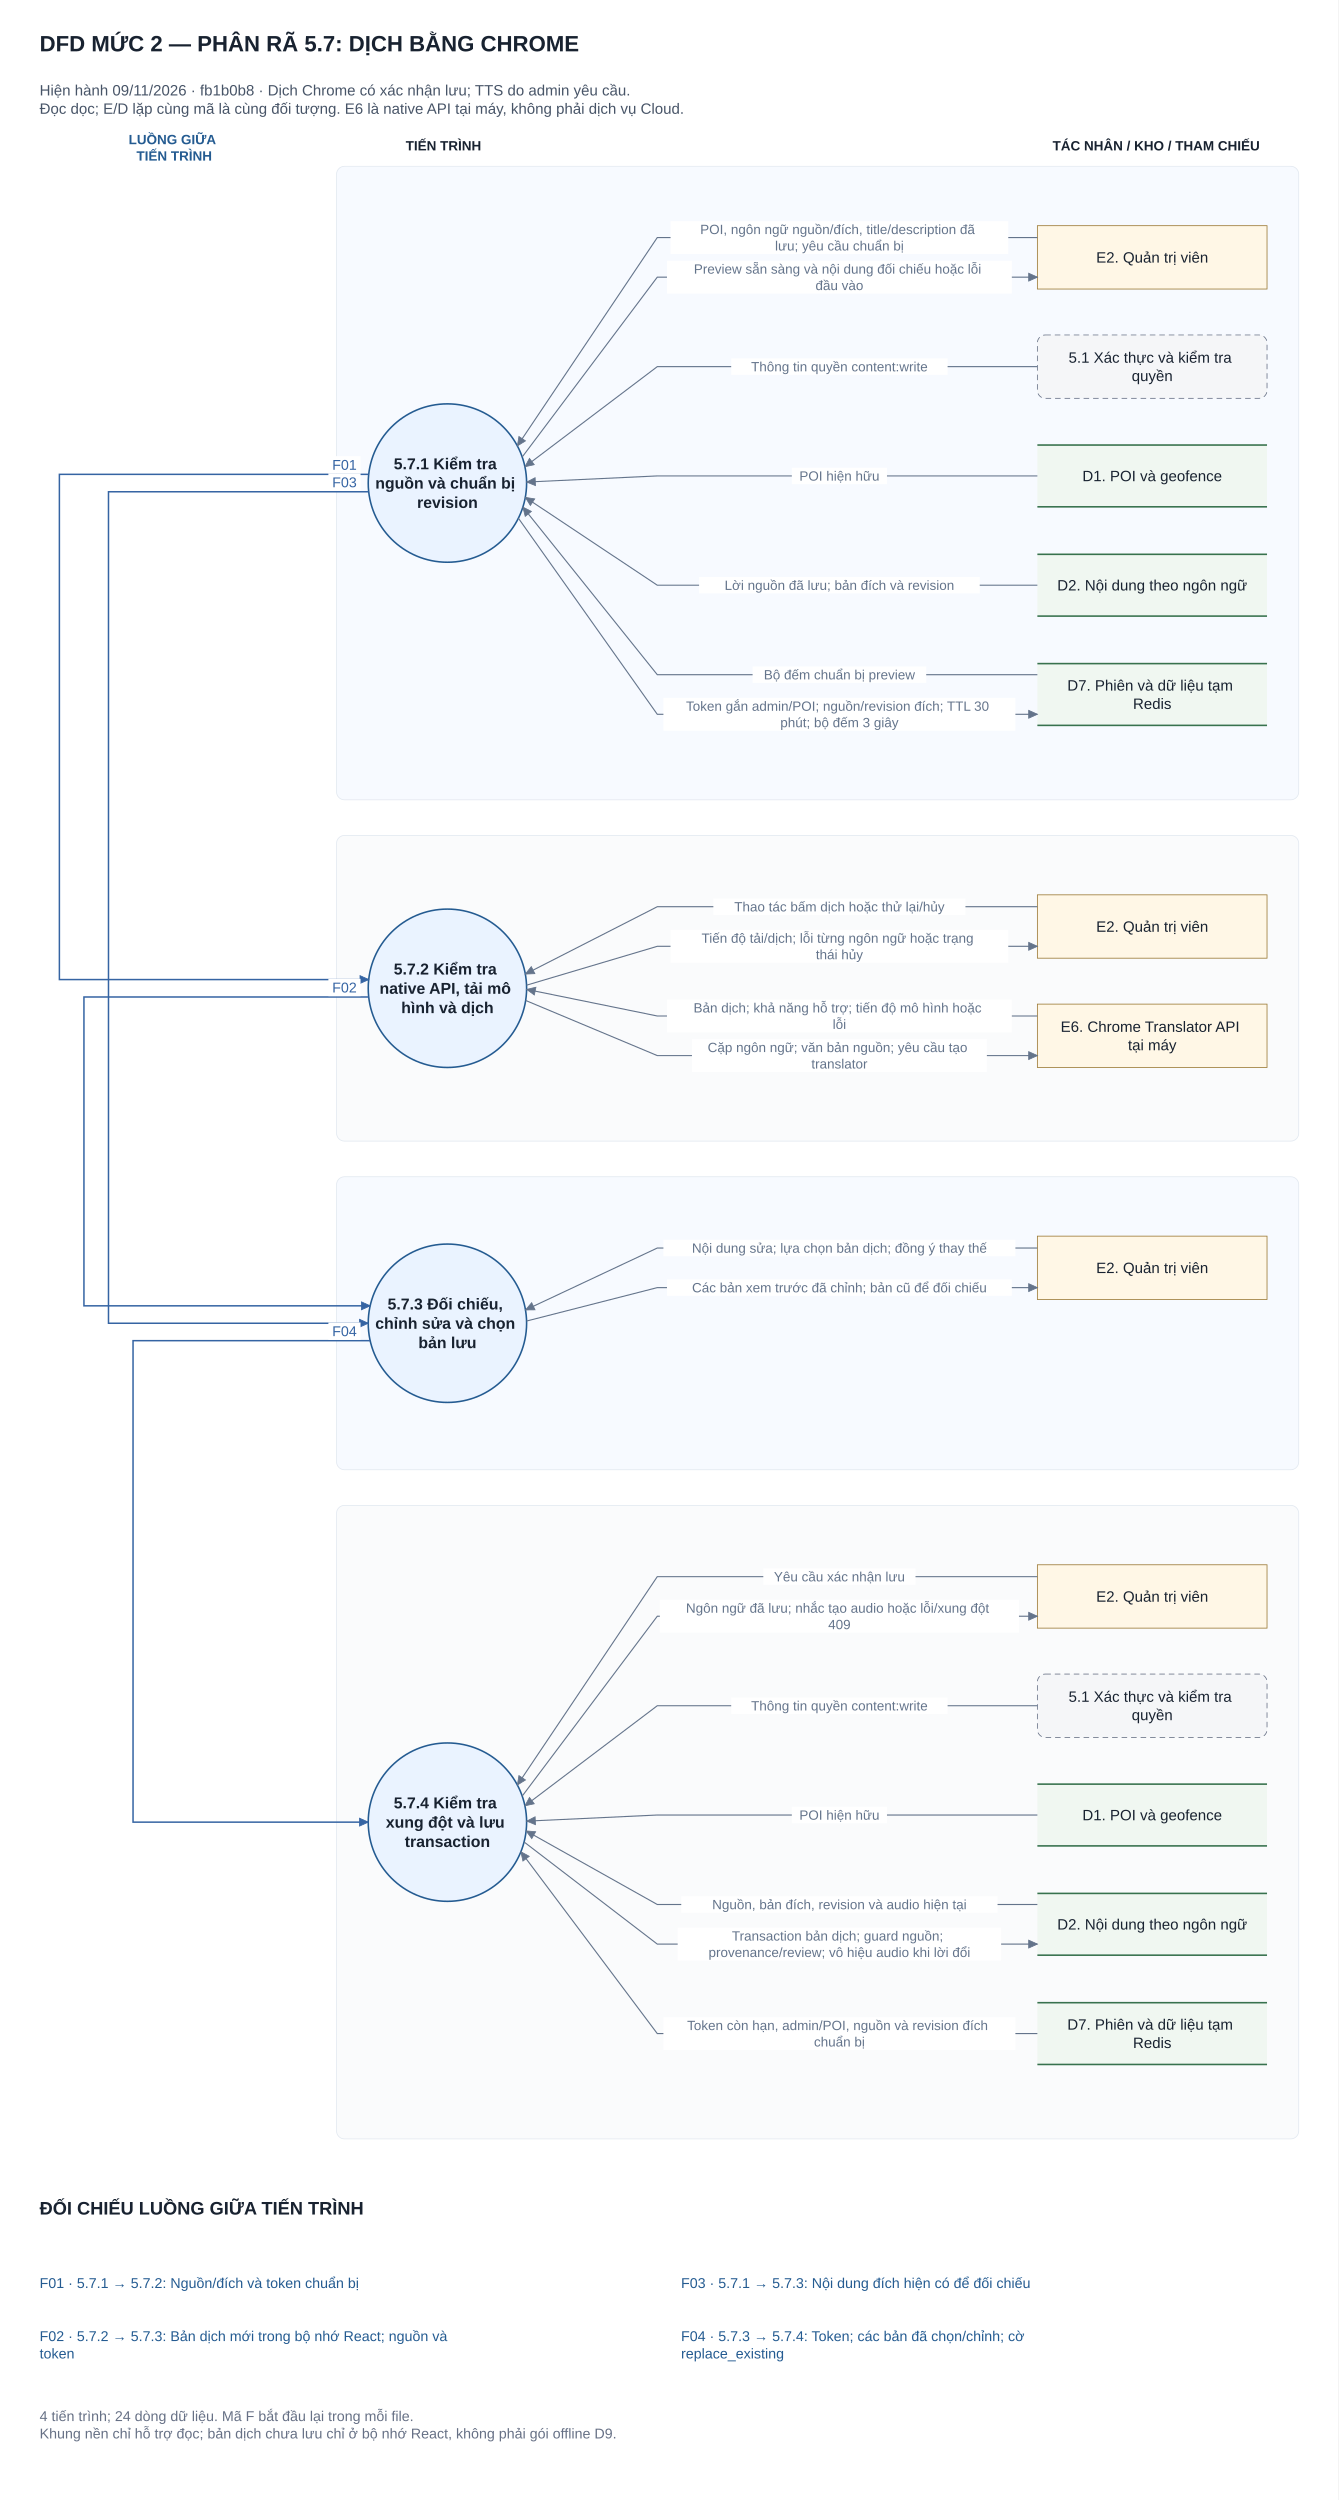
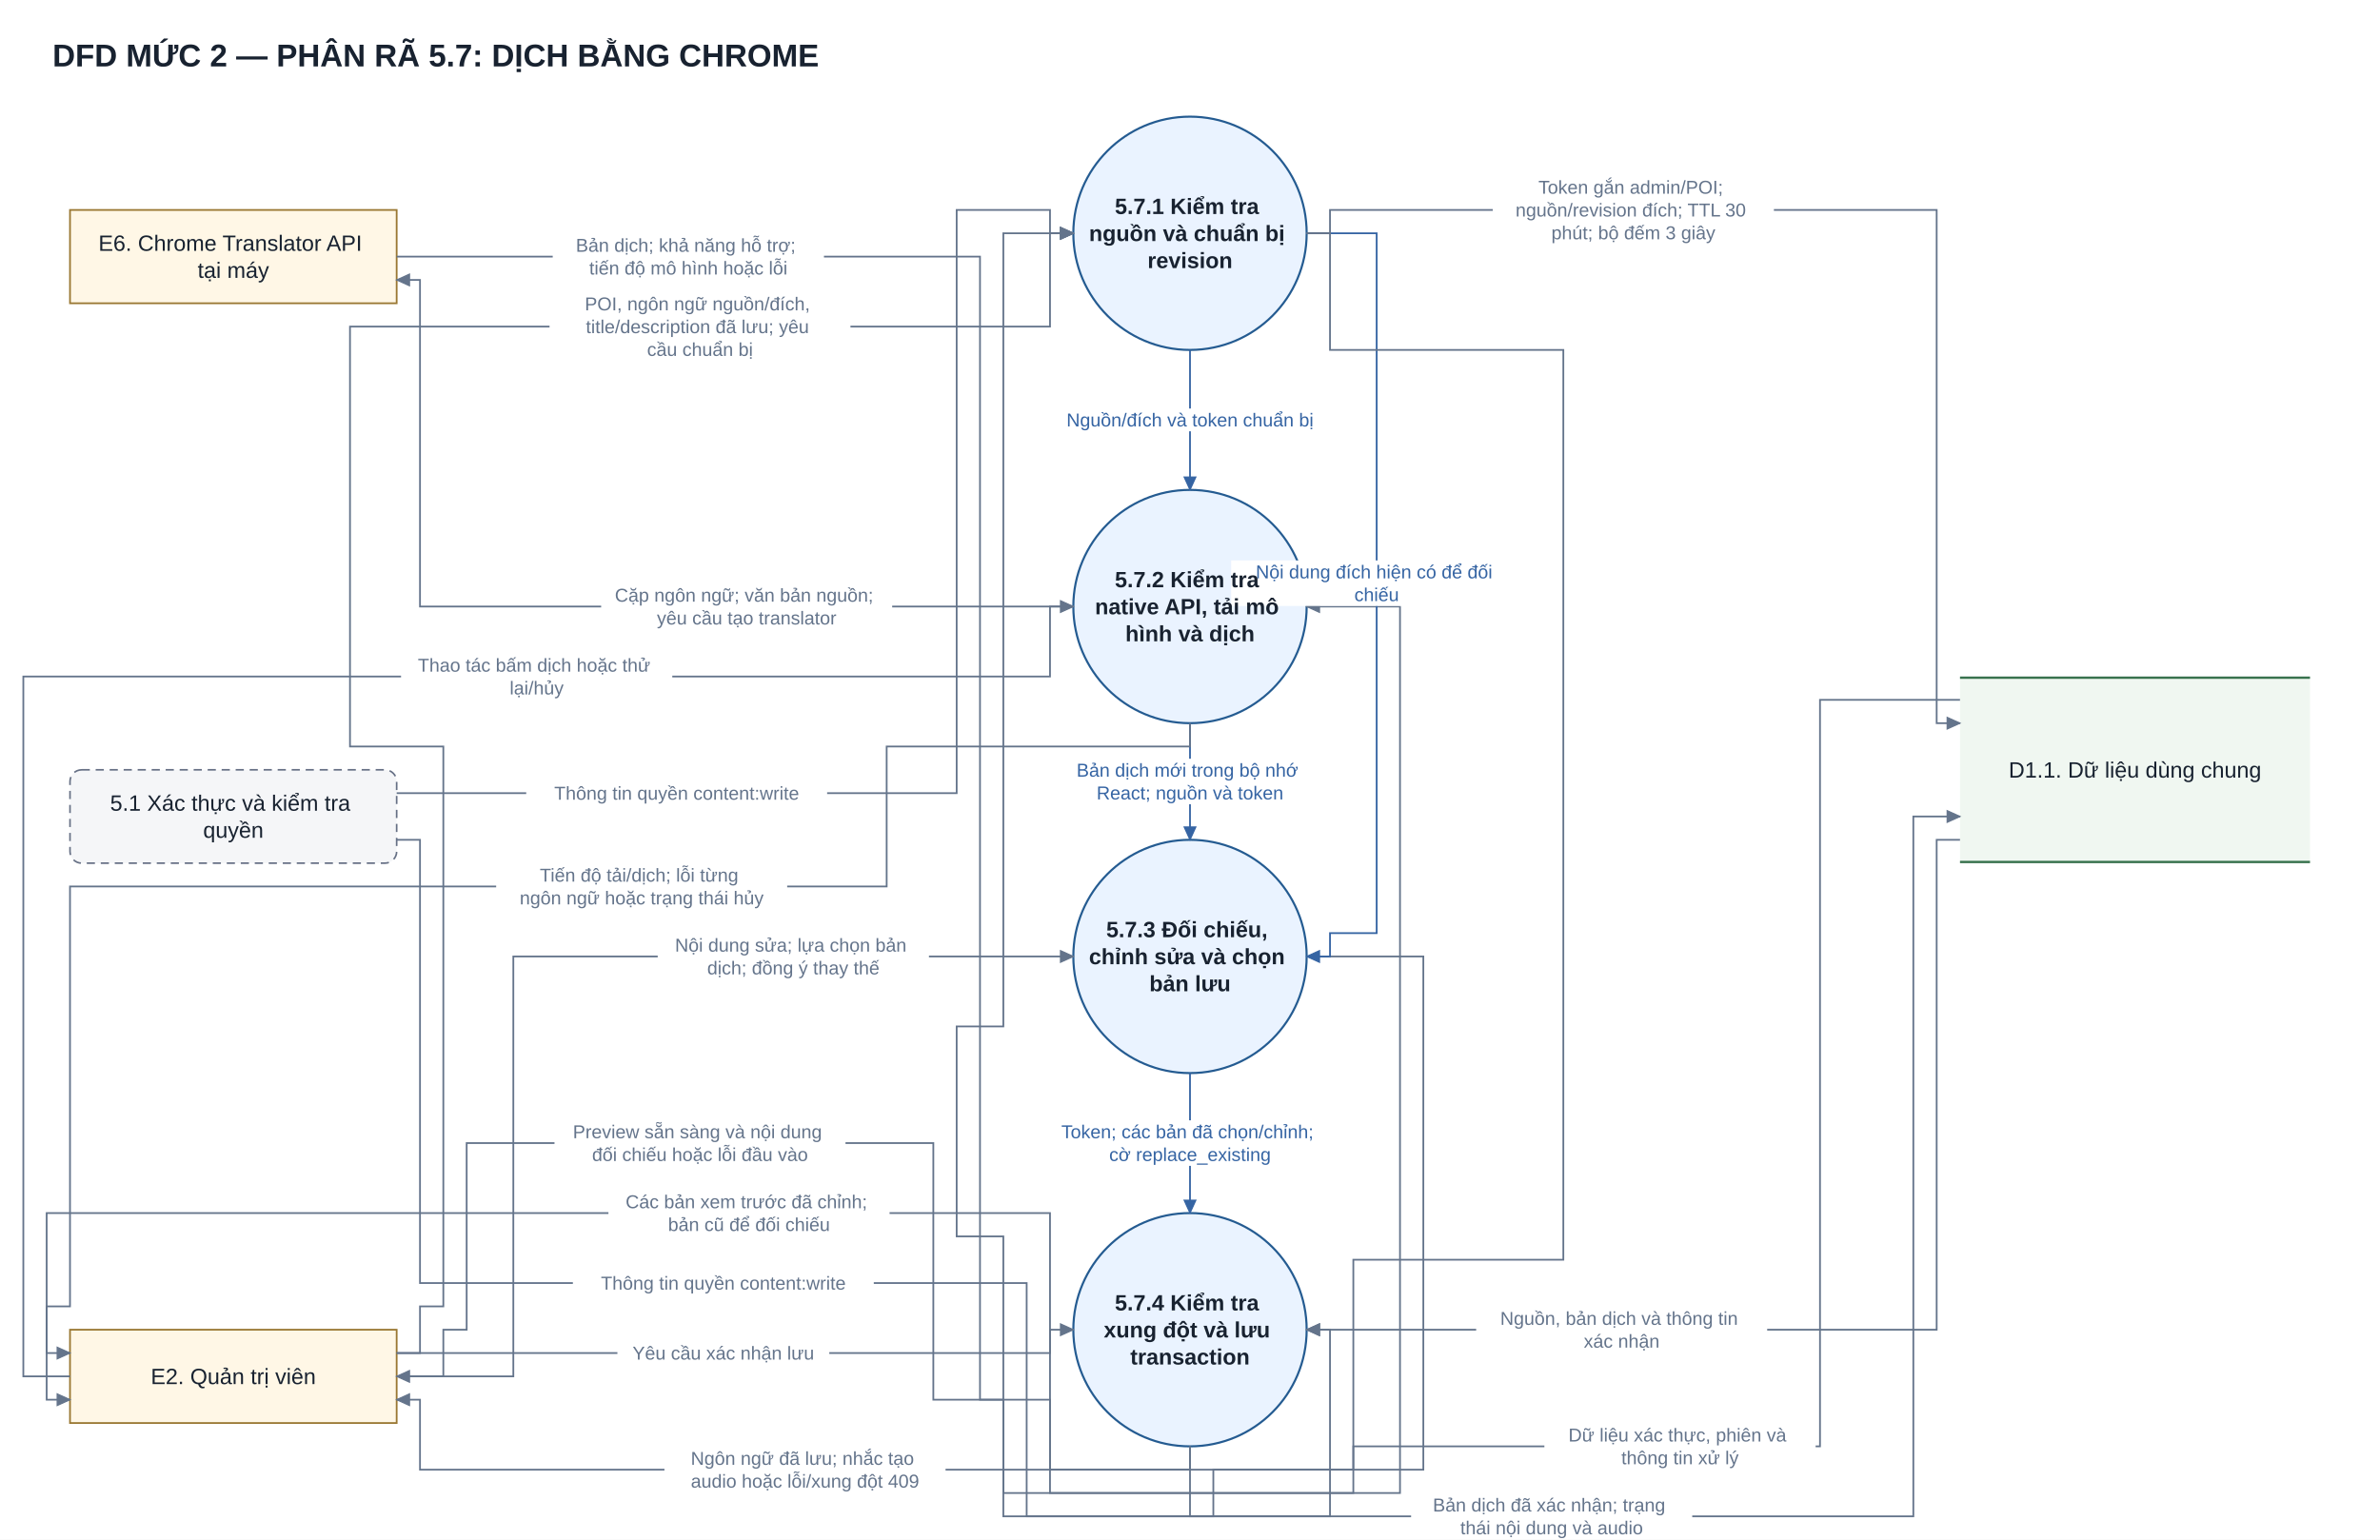
- <svg xmlns="http://www.w3.org/2000/svg" width="1690" height="3157" viewBox="0 0 1690 3157">
-   <rect width="1690" height="3157" fill="white" />
-   <rect x="425.0" y="210.0" width="1215.0" height="800.0" rx="10" fill="#f7faff" stroke="#e2e8f0" stroke-width="1" />
-   <ellipse cx="565.0" cy="610.0" rx="100.0" ry="100.0" fill="#eaf3ff" stroke="#245b91" stroke-width="2" />
-   <rect x="1310.0" y="285.0" width="290.0" height="80.0" rx="0" fill="#fff7e6" stroke="#9a7833" stroke-width="1" />
-   <rect x="1310.0" y="423.0" width="290.0" height="80.0" rx="10" fill="#f5f6f8" stroke="#667085" stroke-width="1" stroke-dasharray="7 5" />
-   <rect x="1310.0" y="561.0" width="290.0" height="80.0" rx="0" fill="#f0f7f1" stroke="none" stroke-width="1" />
-   <rect x="1310.0" y="561.0" width="290.0" height="2.0" rx="0" fill="#38724e" stroke="none" stroke-width="1" />
-   <rect x="1310.0" y="639.0" width="290.0" height="2.0" rx="0" fill="#38724e" stroke="none" stroke-width="1" />
-   <rect x="1310.0" y="699.0" width="290.0" height="80.0" rx="0" fill="#f0f7f1" stroke="none" stroke-width="1" />
-   <rect x="1310.0" y="699.0" width="290.0" height="2.0" rx="0" fill="#38724e" stroke="none" stroke-width="1" />
-   <rect x="1310.0" y="777.0" width="290.0" height="2.0" rx="0" fill="#38724e" stroke="none" stroke-width="1" />
-   <rect x="1310.0" y="837.0" width="290.0" height="80.0" rx="0" fill="#f0f7f1" stroke="none" stroke-width="1" />
-   <rect x="1310.0" y="837.0" width="290.0" height="2.0" rx="0" fill="#38724e" stroke="none" stroke-width="1" />
-   <rect x="1310.0" y="915.0" width="290.0" height="2.0" rx="0" fill="#38724e" stroke="none" stroke-width="1" />
-   <rect x="425.0" y="1055.0" width="1215.0" height="386.0" rx="10" fill="#fafbfc" stroke="#e2e8f0" stroke-width="1" />
-   <ellipse cx="565.0" cy="1248.0" rx="100.0" ry="100.0" fill="#eaf3ff" stroke="#245b91" stroke-width="2" />
-   <rect x="1310.0" y="1130.0" width="290.0" height="80.0" rx="0" fill="#fff7e6" stroke="#9a7833" stroke-width="1" />
-   <rect x="1310.0" y="1268.0" width="290.0" height="80.0" rx="0" fill="#fff7e6" stroke="#9a7833" stroke-width="1" />
-   <rect x="425.0" y="1486.0" width="1215.0" height="370.0" rx="10" fill="#f7faff" stroke="#e2e8f0" stroke-width="1" />
-   <ellipse cx="565.0" cy="1671.0" rx="100.0" ry="100.0" fill="#eaf3ff" stroke="#245b91" stroke-width="2" />
-   <rect x="1310.0" y="1561.0" width="290.0" height="80.0" rx="0" fill="#fff7e6" stroke="#9a7833" stroke-width="1" />
-   <rect x="425.0" y="1901.0" width="1215.0" height="800.0" rx="10" fill="#fafbfc" stroke="#e2e8f0" stroke-width="1" />
-   <ellipse cx="565.0" cy="2301.0" rx="100.0" ry="100.0" fill="#eaf3ff" stroke="#245b91" stroke-width="2" />
-   <rect x="1310.0" y="1976.0" width="290.0" height="80.0" rx="0" fill="#fff7e6" stroke="#9a7833" stroke-width="1" />
-   <rect x="1310.0" y="2114.0" width="290.0" height="80.0" rx="10" fill="#f5f6f8" stroke="#667085" stroke-width="1" stroke-dasharray="7 5" />
-   <rect x="1310.0" y="2252.0" width="290.0" height="80.0" rx="0" fill="#f0f7f1" stroke="none" stroke-width="1" />
-   <rect x="1310.0" y="2252.0" width="290.0" height="2.0" rx="0" fill="#38724e" stroke="none" stroke-width="1" />
-   <rect x="1310.0" y="2330.0" width="290.0" height="2.0" rx="0" fill="#38724e" stroke="none" stroke-width="1" />
-   <rect x="1310.0" y="2390.0" width="290.0" height="80.0" rx="0" fill="#f0f7f1" stroke="none" stroke-width="1" />
-   <rect x="1310.0" y="2390.0" width="290.0" height="2.0" rx="0" fill="#38724e" stroke="none" stroke-width="1" />
-   <rect x="1310.0" y="2468.0" width="290.0" height="2.0" rx="0" fill="#38724e" stroke="none" stroke-width="1" />
-   <rect x="1310.0" y="2528.0" width="290.0" height="80.0" rx="0" fill="#f0f7f1" stroke="none" stroke-width="1" />
-   <rect x="1310.0" y="2528.0" width="290.0" height="2.0" rx="0" fill="#38724e" stroke="none" stroke-width="1" />
-   <rect x="1310.0" y="2606.0" width="290.0" height="2.0" rx="0" fill="#38724e" stroke="none" stroke-width="1" />
-   <polyline points="1310.0,300.0 830.0,300.0 653.32,563.1" fill="none" stroke="#64748b" stroke-width="1.4" />
-   <polygon points="653.32,563.1 655.301,551.181 663.603,556.755" fill="#64748b" stroke="#64748b" />
-   <rect x="846.771" y="279.26" width="426.46" height="41.48" fill="white" />
-   <text font-family="Arial, sans-serif" font-size="17.0" fill="#64748b" text-anchor="middle" font-weight="400">
-     <tspan x="1060.001" y="295.58">POI, ngôn ngữ nguồn/đích, title/description đã</tspan>
-     <tspan x="1060.001" y="316.32">lưu; yêu cầu chuẩn bị</tspan>
+ <svg xmlns="http://www.w3.org/2000/svg" width="2040" height="1320" viewBox="0 0 2040 1320">
+   <rect width="2040" height="1320" fill="white" />
+   <ellipse cx="1020.0" cy="820.0" rx="100.0" ry="100.0" fill="#eaf3ff" stroke="#245b91" stroke-width="1.8" />
+   <ellipse cx="1020.0" cy="200.0" rx="100.0" ry="100.0" fill="#eaf3ff" stroke="#245b91" stroke-width="1.8" />
+   <rect x="60.0" y="1140.0" width="280.0" height="80.0" rx="0" fill="#fff7e6" stroke="#9a7833" stroke-width="1.5" />
+   <ellipse cx="1020.0" cy="1140.0" rx="100.0" ry="100.0" fill="#eaf3ff" stroke="#245b91" stroke-width="1.8" />
+   <ellipse cx="1020.0" cy="520.0" rx="100.0" ry="100.0" fill="#eaf3ff" stroke="#245b91" stroke-width="1.8" />
+   <rect x="60.0" y="180.0" width="280.0" height="80.0" rx="0" fill="#fff7e6" stroke="#9a7833" stroke-width="1.5" />
+   <rect x="60.0" y="660.0" width="280.0" height="80.0" rx="10" fill="#f5f6f8" stroke="#667085" stroke-width="1.4" stroke-dasharray="7 5" />
+   <rect x="1680.0" y="580.0" width="300.0" height="160.0" rx="0" fill="#f0f7f1" stroke="none" stroke-width="1" />
+   <rect x="1680.0" y="580.0" width="300.0" height="2.0" rx="0" fill="#38724e" stroke="none" stroke-width="1" />
+   <rect x="1680.0" y="738.0" width="300.0" height="2.0" rx="0" fill="#38724e" stroke="none" stroke-width="1" />
+   <polyline points="340.0,1160.0 900.0,1160.0 900.0,1140.0 920.0,1140.0" fill="none" stroke="#64748b" stroke-width="1.5" />
+   <polygon points="920.0,1140.0 909.0,1145.0 909.0,1135.0" fill="#64748b" stroke="#64748b" />
+   <rect x="529.2" y="1150.24" width="181.6" height="19.52" fill="white" />
+   <text font-family="Arial, sans-serif" font-size="16.0" fill="#64748b" text-anchor="middle" font-weight="400">
+     <tspan x="620.0" y="1165.6">Yêu cầu xác nhận lưu</tspan>
  </text>
-   <polyline points="1310.0,463.0 830.0,463.0 662.859,589.42" fill="none" stroke="#64748b" stroke-width="1.4" />
-   <polygon points="662.859,589.42 668.616,578.797 674.649,586.772" fill="#64748b" stroke="#64748b" />
-   <rect x="923.352" y="452.63" width="273.29" height="20.74" fill="white" />
-   <text font-family="Arial, sans-serif" font-size="17.0" fill="#64748b" text-anchor="middle" font-weight="400">
-     <tspan x="1059.997" y="468.95">Thông tin quyền content:write</tspan>
+   <polyline points="1020.0,1240.0 1020.0,1260.0 360.0,1260.0 360.0,1200.0 340.0,1200.0" fill="none" stroke="#64748b" stroke-width="1.5" />
+   <polygon points="340.0,1200.0 351.0,1195.0 351.0,1205.0" fill="#64748b" stroke="#64748b" />
+   <rect x="569.52" y="1240.48" width="240.96" height="39.04" fill="white" />
+   <text font-family="Arial, sans-serif" font-size="16.0" fill="#64748b" text-anchor="middle" font-weight="400">
+     <tspan x="690.0" y="1255.84">Ngôn ngữ đã lưu; nhắc tạo</tspan>
+     <tspan x="690.0" y="1275.36">audio hoặc lỗi/xung đột 409</tspan>
  </text>
-   <polyline points="1310.0,601.0 830.0,601.0 664.992,608.74" fill="none" stroke="#64748b" stroke-width="1.4" />
-   <polygon points="664.992,608.74 675.746,603.23 676.214,613.219" fill="#64748b" stroke="#64748b" />
-   <rect x="999.935" y="590.63" width="120.12" height="20.74" fill="white" />
-   <text font-family="Arial, sans-serif" font-size="17.0" fill="#64748b" text-anchor="middle" font-weight="400">
-     <tspan x="1059.995" y="606.95">POI hiện hữu</tspan>
+   <polyline points="1020.0,620.0 1020.0,720.0" fill="none" stroke="#3564a3" stroke-width="1.5" />
+   <polygon points="1020.0,720.0 1015.0,709.0 1025.0,709.0" fill="#3564a3" stroke="#3564a3" />
+   <rect x="908.0" y="650.48" width="224.0" height="39.04" fill="white" />
+   <text font-family="Arial, sans-serif" font-size="16.0" fill="#3564a3" text-anchor="middle" font-weight="400">
+     <tspan x="1020.0" y="665.84">Bản dịch mới trong bộ nhớ</tspan>
+     <tspan x="1020.0" y="685.36">React; nguồn và token</tspan>
  </text>
-   <polyline points="1310.0,739.0 830.0,739.0 663.356,628.06" fill="none" stroke="#64748b" stroke-width="1.4" />
-   <polygon points="663.356,628.06 675.283,629.994 669.741,638.318" fill="#64748b" stroke="#64748b" />
-   <rect x="882.813" y="728.63" width="354.38" height="20.74" fill="white" />
-   <text font-family="Arial, sans-serif" font-size="17.0" fill="#64748b" text-anchor="middle" font-weight="400">
-     <tspan x="1060.003" y="744.95">Lời nguồn đã lưu; bản đích và revision</tspan>
+   <polyline points="1020.0,300.0 1020.0,420.0" fill="none" stroke="#3564a3" stroke-width="1.5" />
+   <polygon points="1020.0,420.0 1015.0,409.0 1025.0,409.0" fill="#3564a3" stroke="#3564a3" />
+   <rect x="895.28" y="350.24" width="249.44" height="19.52" fill="white" />
+   <text font-family="Arial, sans-serif" font-size="16.0" fill="#3564a3" text-anchor="middle" font-weight="400">
+     <tspan x="1020.0" y="365.6">Nguồn/đích và token chuẩn bị</tspan>
  </text>
-   <polyline points="1310.0,852.0 830.0,852.0 660.274,640.38" fill="none" stroke="#64748b" stroke-width="1.4" />
-   <polygon points="660.274,640.38 671.056,645.833 663.255,652.089" fill="#64748b" stroke="#64748b" />
-   <rect x="950.388" y="841.63" width="219.23" height="20.74" fill="white" />
-   <text font-family="Arial, sans-serif" font-size="17.0" fill="#64748b" text-anchor="middle" font-weight="400">
-     <tspan x="1060.003" y="857.95">Bộ đếm chuẩn bị preview</tspan>
+   <polyline points="1020.0,920.0 1020.0,1040.0" fill="none" stroke="#3564a3" stroke-width="1.5" />
+   <polygon points="1020.0,1040.0 1015.0,1029.0 1025.0,1029.0" fill="#3564a3" stroke="#3564a3" />
+   <rect x="891.04" y="960.48" width="257.92" height="39.04" fill="white" />
+   <text font-family="Arial, sans-serif" font-size="16.0" fill="#3564a3" text-anchor="middle" font-weight="400">
+     <tspan x="1020.0" y="975.84">Token; các bản đã chọn/chỉnh;</tspan>
+     <tspan x="1020.0" y="995.36">cờ replace_existing</tspan>
  </text>
-   <polyline points="654.613,654.38 830.0,902.0 1310.0,902.0" fill="none" stroke="#64748b" stroke-width="1.4" />
-   <polygon points="1310.0,902.0 1299.0,907.0 1299.0,897.0" fill="#64748b" stroke="#64748b" />
-   <rect x="837.76" y="881.26" width="444.48" height="41.48" fill="white" />
-   <text font-family="Arial, sans-serif" font-size="17.0" fill="#64748b" text-anchor="middle" font-weight="400">
-     <tspan x="1060" y="897.58">Token gắn admin/POI; nguồn/revision đích; TTL 30</tspan>
-     <tspan x="1060" y="918.32">phút; bộ đếm 3 giây</tspan>
+   <polyline points="920.0,520.0 360.0,520.0 360.0,240.0 340.0,240.0" fill="none" stroke="#64748b" stroke-width="1.5" />
+   <polygon points="340.0,240.0 351.0,235.0 351.0,245.0" fill="#64748b" stroke="#64748b" />
+   <rect x="515.28" y="500.48" width="249.44" height="39.04" fill="white" />
+   <text font-family="Arial, sans-serif" font-size="16.0" fill="#64748b" text-anchor="middle" font-weight="400">
+     <tspan x="640.0" y="515.84">Cặp ngôn ngữ; văn bản nguồn;</tspan>
+     <tspan x="640.0" y="535.36">yêu cầu tạo translator</tspan>
  </text>
-   <polyline points="659.433,577.1 830.0,350.0 1310.0,350.0" fill="none" stroke="#64748b" stroke-width="1.4" />
-   <polygon points="1310.0,350.0 1299.0,355.0 1299.0,345.0" fill="#64748b" stroke="#64748b" />
-   <rect x="842.265" y="329.26" width="435.47" height="41.48" fill="white" />
-   <text font-family="Arial, sans-serif" font-size="17.0" fill="#64748b" text-anchor="middle" font-weight="400">
-     <tspan x="1060" y="345.58">Preview sẵn sàng và nội dung đối chiếu hoặc lỗi</tspan>
-     <tspan x="1060" y="366.32">đầu vào</tspan>
+   <polyline points="340.0,220.0 840.0,220.0 840.0,1200.0 900.0,1200.0 900.0,1280.0 1200.0,1280.0 1200.0,520.0 1120.0,520.0" fill="none" stroke="#64748b" stroke-width="1.5" />
+   <polygon points="1120.0,520.0 1131.0,515.0 1131.0,525.0" fill="#64748b" stroke="#64748b" />
+   <rect x="473.76" y="200.48" width="232.48" height="39.04" fill="white" />
+   <text font-family="Arial, sans-serif" font-size="16.0" fill="#64748b" text-anchor="middle" font-weight="400">
+     <tspan x="590.0" y="215.84">Bản dịch; khả năng hỗ trợ;</tspan>
+     <tspan x="590.0" y="235.36">tiến độ mô hình hoặc lỗi</tspan>
  </text>
-   <polyline points="1310.0,1145.0 830.0,1145.0 663.381,1230.08" fill="none" stroke="#64748b" stroke-width="1.4" />
-   <polygon points="663.381,1230.08 670.904,1220.624 675.452,1229.531" fill="#64748b" stroke="#64748b" />
-   <rect x="900.828" y="1134.63" width="318.34" height="20.74" fill="white" />
-   <text font-family="Arial, sans-serif" font-size="17.0" fill="#64748b" text-anchor="middle" font-weight="400">
-     <tspan x="1059.998" y="1150.95">Thao tác bấm dịch hoặc thử lại/hủy</tspan>
+   <polyline points="340.0,720.0 360.0,720.0 360.0,1100.0 880.0,1100.0 880.0,1300.0 1140.0,1300.0 1140.0,1140.0 1120.0,1140.0" fill="none" stroke="#64748b" stroke-width="1.5" />
+   <polygon points="1120.0,1140.0 1131.0,1135.0 1131.0,1145.0" fill="#64748b" stroke="#64748b" />
+   <rect x="491.04" y="1090.24" width="257.92" height="19.52" fill="white" />
+   <text font-family="Arial, sans-serif" font-size="16.0" fill="#64748b" text-anchor="middle" font-weight="400">
+     <tspan x="620.0" y="1105.6">Thông tin quyền content:write</tspan>
  </text>
-   <polyline points="663.807,1263.4 830.0,1333.0 1310.0,1333.0" fill="none" stroke="#64748b" stroke-width="1.4" />
-   <polygon points="1310.0,1333.0 1299.0,1338.0 1299.0,1328.0" fill="#64748b" stroke="#64748b" />
-   <rect x="873.801" y="1312.26" width="372.4" height="41.48" fill="white" />
-   <text font-family="Arial, sans-serif" font-size="17.0" fill="#64748b" text-anchor="middle" font-weight="400">
-     <tspan x="1060.001" y="1328.58">Cặp ngôn ngữ; văn bản nguồn; yêu cầu tạo</tspan>
-     <tspan x="1060.001" y="1349.32">translator</tspan>
+   <polyline points="340.0,1180.0 440.0,1180.0 440.0,820.0 920.0,820.0" fill="none" stroke="#64748b" stroke-width="1.5" />
+   <polygon points="920.0,820.0 909.0,825.0 909.0,815.0" fill="#64748b" stroke="#64748b" />
+   <rect x="563.76" y="800.48" width="232.48" height="39.04" fill="white" />
+   <text font-family="Arial, sans-serif" font-size="16.0" fill="#64748b" text-anchor="middle" font-weight="400">
+     <tspan x="680.0" y="815.84">Nội dung sửa; lựa chọn bản</tspan>
+     <tspan x="680.0" y="835.36">dịch; đồng ý thay thế</tspan>
  </text>
-   <polyline points="1310.0,1283.0 830.0,1283.0 664.99,1249.4" fill="none" stroke="#64748b" stroke-width="1.4" />
-   <polygon points="664.99,1249.4 676.767,1246.695 674.771,1256.494" fill="#64748b" stroke="#64748b" />
-   <rect x="842.267" y="1262.26" width="435.47" height="41.48" fill="white" />
-   <text font-family="Arial, sans-serif" font-size="17.0" fill="#64748b" text-anchor="middle" font-weight="400">
-     <tspan x="1060.002" y="1278.58">Bản dịch; khả năng hỗ trợ; tiến độ mô hình hoặc</tspan>
-     <tspan x="1060.002" y="1299.32">lỗi</tspan>
+   <polyline points="1120.0,820.0 1220.0,820.0 1220.0,1260.0 900.0,1260.0 900.0,1040.0 40.0,1040.0 40.0,1160.0 60.0,1160.0" fill="none" stroke="#64748b" stroke-width="1.5" />
+   <polygon points="60.0,1160.0 49.0,1165.0 49.0,1155.0" fill="#64748b" stroke="#64748b" />
+   <rect x="521.52" y="1020.48" width="240.96" height="39.04" fill="white" />
+   <text font-family="Arial, sans-serif" font-size="16.0" fill="#64748b" text-anchor="middle" font-weight="400">
+     <tspan x="642.0" y="1035.84">Các bản xem trước đã chỉnh;</tspan>
+     <tspan x="642.0" y="1055.36">bản cũ để đối chiếu</tspan>
  </text>
-   <polyline points="664.923,1244.08 830.0,1195.0 1310.0,1195.0" fill="none" stroke="#64748b" stroke-width="1.4" />
-   <polygon points="1310.0,1195.0 1299.0,1200.0 1299.0,1190.0" fill="#64748b" stroke="#64748b" />
-   <rect x="846.771" y="1174.26" width="426.46" height="41.48" fill="white" />
-   <text font-family="Arial, sans-serif" font-size="17.0" fill="#64748b" text-anchor="middle" font-weight="400">
-     <tspan x="1060.001" y="1190.58">Tiến độ tải/dịch; lỗi từng ngôn ngữ hoặc trạng</tspan>
-     <tspan x="1060.001" y="1211.32">thái hủy</tspan>
+   <polyline points="1120.0,200.0 1180.0,200.0 1180.0,800.0 1140.0,800.0 1140.0,820.0 1120.0,820.0" fill="none" stroke="#3564a3" stroke-width="1.5" />
+   <polygon points="1120.0,820.0 1131.0,815.0 1131.0,825.0" fill="#3564a3" stroke="#3564a3" />
+   <rect x="1055.28" y="480.48" width="249.44" height="39.04" fill="white" />
+   <text font-family="Arial, sans-serif" font-size="16.0" fill="#3564a3" text-anchor="middle" font-weight="400">
+     <tspan x="1180.0" y="495.84">Nội dung đích hiện có để đối</tspan>
+     <tspan x="1180.0" y="515.36">chiếu</tspan>
  </text>
-   <polyline points="1310.0,1576.0 830.0,1576.0 663.579,1654.2" fill="none" stroke="#64748b" stroke-width="1.4" />
-   <polygon points="663.579,1654.2 671.408,1644.997 675.661,1654.047" fill="#64748b" stroke="#64748b" />
-   <rect x="837.761" y="1565.63" width="444.48" height="20.74" fill="white" />
-   <text font-family="Arial, sans-serif" font-size="17.0" fill="#64748b" text-anchor="middle" font-weight="400">
-     <tspan x="1060.001" y="1581.95">Nội dung sửa; lựa chọn bản dịch; đồng ý thay thế</tspan>
+   <polyline points="1680.0,720.0 1660.0,720.0 1660.0,1140.0 1120.0,1140.0" fill="none" stroke="#64748b" stroke-width="1.5" />
+   <polygon points="1120.0,1140.0 1131.0,1135.0 1131.0,1145.0" fill="#64748b" stroke="#64748b" />
+   <rect x="1265.28" y="1120.48" width="249.44" height="39.04" fill="white" />
+   <text font-family="Arial, sans-serif" font-size="16.0" fill="#64748b" text-anchor="middle" font-weight="400">
+     <tspan x="1390.0" y="1135.84">Nguồn, bản dịch và thông tin</tspan>
+     <tspan x="1390.0" y="1155.36">xác nhận</tspan>
  </text>
-   <polyline points="664.961,1668.2 830.0,1626.0 1310.0,1626.0" fill="none" stroke="#64748b" stroke-width="1.4" />
-   <polygon points="1310.0,1626.0 1299.0,1631.0 1299.0,1621.0" fill="#64748b" stroke="#64748b" />
-   <rect x="842.261" y="1615.63" width="435.47" height="20.74" fill="white" />
-   <text font-family="Arial, sans-serif" font-size="17.0" fill="#64748b" text-anchor="middle" font-weight="400">
-     <tspan x="1059.996" y="1631.95">Các bản xem trước đã chỉnh; bản cũ để đối chiếu</tspan>
+   <polyline points="1020.0,1240.0 1020.0,1300.0 1640.0,1300.0 1640.0,700.0 1680.0,700.0" fill="none" stroke="#64748b" stroke-width="1.5" />
+   <polygon points="1680.0,700.0 1669.0,705.0 1669.0,695.0" fill="#64748b" stroke="#64748b" />
+   <rect x="1209.52" y="1280.48" width="240.96" height="39.04" fill="white" />
+   <text font-family="Arial, sans-serif" font-size="16.0" fill="#64748b" text-anchor="middle" font-weight="400">
+     <tspan x="1330.0" y="1295.84">Bản dịch đã xác nhận; trạng</tspan>
+     <tspan x="1330.0" y="1315.36">thái nội dung và audio</tspan>
  </text>
-   <polyline points="1310.0,1991.0 830.0,1991.0 653.32,2254.1" fill="none" stroke="#64748b" stroke-width="1.4" />
-   <polygon points="653.32,2254.1 655.301,2242.181 663.603,2247.755" fill="#64748b" stroke="#64748b" />
-   <rect x="963.901" y="1980.63" width="192.2" height="20.74" fill="white" />
-   <text font-family="Arial, sans-serif" font-size="17.0" fill="#64748b" text-anchor="middle" font-weight="400">
-     <tspan x="1060.001" y="1996.95">Yêu cầu xác nhận lưu</tspan>
+   <polyline points="1680.0,600.0 1560.0,600.0 1560.0,1240.0 1160.0,1240.0 1160.0,1280.0 860.0,1280.0 860.0,1060.0 820.0,1060.0 820.0,880.0 860.0,880.0 860.0,200.0 920.0,200.0" fill="none" stroke="#64748b" stroke-width="1.5" />
+   <polygon points="920.0,200.0 909.0,205.0 909.0,195.0" fill="#64748b" stroke="#64748b" />
+   <rect x="1323.76" y="1220.48" width="232.48" height="39.04" fill="white" />
+   <text font-family="Arial, sans-serif" font-size="16.0" fill="#64748b" text-anchor="middle" font-weight="400">
+     <tspan x="1440.0" y="1235.84">Dữ liệu xác thực, phiên và</tspan>
+     <tspan x="1440.0" y="1255.36">thông tin xử lý</tspan>
  </text>
-   <polyline points="1310.0,2154.0 830.0,2154.0 662.859,2280.42" fill="none" stroke="#64748b" stroke-width="1.4" />
-   <polygon points="662.859,2280.42 668.616,2269.797 674.649,2277.772" fill="#64748b" stroke="#64748b" />
-   <rect x="923.352" y="2143.63" width="273.29" height="20.74" fill="white" />
-   <text font-family="Arial, sans-serif" font-size="17.0" fill="#64748b" text-anchor="middle" font-weight="400">
-     <tspan x="1059.997" y="2159.95">Thông tin quyền content:write</tspan>
+   <polyline points="1120.0,200.0 1140.0,200.0 1140.0,180.0 1660.0,180.0 1660.0,620.0 1680.0,620.0" fill="none" stroke="#64748b" stroke-width="1.5" />
+   <polygon points="1680.0,620.0 1669.0,625.0 1669.0,615.0" fill="#64748b" stroke="#64748b" />
+   <rect x="1279.52" y="150.72" width="240.96" height="58.56" fill="white" />
+   <text font-family="Arial, sans-serif" font-size="16.0" fill="#64748b" text-anchor="middle" font-weight="400">
+     <tspan x="1400.0" y="166.08">Token gắn admin/POI;</tspan>
+     <tspan x="1400.0" y="185.6">nguồn/revision đích; TTL 30</tspan>
+     <tspan x="1400.0" y="205.12">phút; bộ đếm 3 giây</tspan>
  </text>
-   <polyline points="1310.0,2568.0 830.0,2568.0 657.751,2338.38" fill="none" stroke="#64748b" stroke-width="1.4" />
-   <polygon points="657.751,2338.38 668.351,2344.179 660.352,2350.18" fill="#64748b" stroke="#64748b" />
-   <rect x="837.757" y="2547.26" width="444.48" height="41.48" fill="white" />
-   <text font-family="Arial, sans-serif" font-size="17.0" fill="#64748b" text-anchor="middle" font-weight="400">
-     <tspan x="1059.997" y="2563.58">Token còn hạn, admin/POI, nguồn và revision đích</tspan>
-     <tspan x="1059.997" y="2584.32">chuẩn bị</tspan>
+   <polyline points="340.0,680.0 820.0,680.0 820.0,180.0 900.0,180.0 900.0,200.0 920.0,200.0" fill="none" stroke="#64748b" stroke-width="1.5" />
+   <polygon points="920.0,200.0 909.0,205.0 909.0,195.0" fill="#64748b" stroke="#64748b" />
+   <rect x="451.04" y="670.24" width="257.92" height="19.52" fill="white" />
+   <text font-family="Arial, sans-serif" font-size="16.0" fill="#64748b" text-anchor="middle" font-weight="400">
+     <tspan x="580.0" y="685.6">Thông tin quyền content:write</tspan>
  </text>
-   <polyline points="1310.0,2292.0 830.0,2292.0 664.992,2299.74" fill="none" stroke="#64748b" stroke-width="1.4" />
-   <polygon points="664.992,2299.74 675.746,2294.23 676.214,2304.219" fill="#64748b" stroke="#64748b" />
-   <rect x="999.935" y="2281.63" width="120.12" height="20.74" fill="white" />
-   <text font-family="Arial, sans-serif" font-size="17.0" fill="#64748b" text-anchor="middle" font-weight="400">
-     <tspan x="1059.995" y="2297.95">POI hiện hữu</tspan>
+   <polyline points="60.0,1180.0 20.0,1180.0 20.0,580.0 900.0,580.0 900.0,520.0 920.0,520.0" fill="none" stroke="#64748b" stroke-width="1.5" />
+   <polygon points="920.0,520.0 909.0,525.0 909.0,515.0" fill="#64748b" stroke="#64748b" />
+   <rect x="343.76" y="560.48" width="232.48" height="39.04" fill="white" />
+   <text font-family="Arial, sans-serif" font-size="16.0" fill="#64748b" text-anchor="middle" font-weight="400">
+     <tspan x="460.0" y="575.84">Thao tác bấm dịch hoặc thử</tspan>
+     <tspan x="460.0" y="595.36">lại/hủy</tspan>
  </text>
-   <polyline points="1310.0,2405.0 830.0,2405.0 664.387,2312.06" fill="none" stroke="#64748b" stroke-width="1.4" />
-   <polygon points="664.387,2312.06 676.426,2313.083 671.532,2321.804" fill="#64748b" stroke="#64748b" />
-   <rect x="860.28" y="2394.63" width="399.43" height="20.74" fill="white" />
-   <text font-family="Arial, sans-serif" font-size="17.0" fill="#64748b" text-anchor="middle" font-weight="400">
-     <tspan x="1059.995" y="2410.95">Nguồn, bản đích, revision và audio hiện tại</tspan>
+   <polyline points="1020.0,620.0 1020.0,640.0 760.0,640.0 760.0,760.0 60.0,760.0 60.0,1120.0 40.0,1120.0 40.0,1200.0 60.0,1200.0" fill="none" stroke="#64748b" stroke-width="1.5" />
+   <polygon points="60.0,1200.0 49.0,1205.0 49.0,1195.0" fill="#64748b" stroke="#64748b" />
+   <rect x="425.28" y="740.48" width="249.44" height="39.04" fill="white" />
+   <text font-family="Arial, sans-serif" font-size="16.0" fill="#64748b" text-anchor="middle" font-weight="400">
+     <tspan x="550.0" y="755.84">Tiến độ tải/dịch; lỗi từng</tspan>
+     <tspan x="550.0" y="775.36">ngôn ngữ hoặc trạng thái hủy</tspan>
  </text>
-   <polyline points="661.809,2326.06 830.0,2455.0 1310.0,2455.0" fill="none" stroke="#64748b" stroke-width="1.4" />
-   <polygon points="1310.0,2455.0 1299.0,2460.0 1299.0,2450.0" fill="#64748b" stroke="#64748b" />
-   <rect x="855.776" y="2434.26" width="408.44" height="41.48" fill="white" />
-   <text font-family="Arial, sans-serif" font-size="17.0" fill="#64748b" text-anchor="middle" font-weight="400">
-     <tspan x="1059.996" y="2450.58">Transaction bản dịch; guard nguồn;</tspan>
-     <tspan x="1059.996" y="2471.32">provenance/review; vô hiệu audio khi lời đổi</tspan>
+   <polyline points="340.0,1160.0 360.0,1160.0 360.0,1120.0 380.0,1120.0 380.0,640.0 300.0,640.0 300.0,280.0 900.0,280.0 900.0,200.0 920.0,200.0" fill="none" stroke="#64748b" stroke-width="1.5" />
+   <polygon points="920.0,200.0 909.0,205.0 909.0,195.0" fill="#64748b" stroke="#64748b" />
+   <rect x="471.04" y="250.72" width="257.92" height="58.56" fill="white" />
+   <text font-family="Arial, sans-serif" font-size="16.0" fill="#64748b" text-anchor="middle" font-weight="400">
+     <tspan x="600.0" y="266.08">POI, ngôn ngữ nguồn/đích,</tspan>
+     <tspan x="600.0" y="285.6">title/description đã lưu; yêu</tspan>
+     <tspan x="600.0" y="305.12">cầu chuẩn bị</tspan>
  </text>
-   <polyline points="659.433,2268.1 830.0,2041.0 1310.0,2041.0" fill="none" stroke="#64748b" stroke-width="1.4" />
-   <polygon points="1310.0,2041.0 1299.0,2046.0 1299.0,2036.0" fill="#64748b" stroke="#64748b" />
-   <rect x="833.255" y="2020.26" width="453.49" height="41.48" fill="white" />
-   <text font-family="Arial, sans-serif" font-size="17.0" fill="#64748b" text-anchor="middle" font-weight="400">
-     <tspan x="1060" y="2036.58">Ngôn ngữ đã lưu; nhắc tạo audio hoặc lỗi/xung đột</tspan>
-     <tspan x="1060" y="2057.32">409</tspan>
+   <polyline points="1120.0,200.0 1140.0,200.0 1140.0,300.0 1340.0,300.0 1340.0,1080.0 1160.0,1080.0 1160.0,1260.0 1040.0,1260.0 1040.0,1300.0 860.0,1300.0 860.0,1200.0 800.0,1200.0 800.0,980.0 400.0,980.0 400.0,1140.0 380.0,1140.0 380.0,1180.0 340.0,1180.0" fill="none" stroke="#64748b" stroke-width="1.5" />
+   <polygon points="340.0,1180.0 351.0,1175.0 351.0,1185.0" fill="#64748b" stroke="#64748b" />
+   <rect x="475.28" y="960.48" width="249.44" height="39.04" fill="white" />
+   <text font-family="Arial, sans-serif" font-size="16.0" fill="#64748b" text-anchor="middle" font-weight="400">
+     <tspan x="600.0" y="975.84">Preview sẵn sàng và nội dung</tspan>
+     <tspan x="600.0" y="995.36">đối chiếu hoặc lỗi đầu vào</tspan>
  </text>
-   <polyline points="465.607,599.0 75.0,599.0 75.0,1237.0 465.607,1237.0" fill="none" stroke="#3564a3" stroke-width="1.9" />
-   <polygon points="465.607,1237.0 454.607,1242.0 454.607,1232.0" fill="#3564a3" stroke="#3564a3" />
-   <rect x="414.69" y="576.02" width="40.62" height="21.96" fill="white" />
-   <text font-family="Arial, sans-serif" font-size="18.0" fill="#3564a3" text-anchor="middle" font-weight="400">
-     <tspan x="435.0" y="593.3">F01</tspan>
+   <text font-family="Arial, sans-serif" font-size="27.0" fill="#182230" text-anchor="start" font-weight="700">
+     <tspan x="45.0" y="56.95">DFD MỨC 2 — PHÂN RÃ 5.7: DỊCH BẰNG CHROME</tspan>
  </text>
-   <polyline points="465.607,1259.0 106.0,1259.0 106.0,1649.0 467.45,1649.0" fill="none" stroke="#3564a3" stroke-width="1.9" />
-   <polygon points="467.45,1649.0 456.45,1654.0 456.45,1644.0" fill="#3564a3" stroke="#3564a3" />
-   <rect x="414.69" y="1236.022" width="40.62" height="21.96" fill="white" />
-   <text font-family="Arial, sans-serif" font-size="18.0" fill="#3564a3" text-anchor="middle" font-weight="400">
-     <tspan x="435.0" y="1253.302">F02</tspan>
+   <text font-family="Arial, sans-serif" font-size="19.0" fill="#182230" text-anchor="middle" font-weight="700">
+     <tspan x="1020.0" y="803.47">5.7.3 Đối chiếu,</tspan>
+     <tspan x="1020.0" y="826.65">chỉnh sửa và chọn</tspan>
+     <tspan x="1020.0" y="849.83">bản lưu</tspan>
  </text>
-   <polyline points="465.607,621.0 137.0,621.0 137.0,1671.0 465.0,1671.0" fill="none" stroke="#3564a3" stroke-width="1.9" />
-   <polygon points="465.0,1671.0 454.0,1676.0 454.0,1666.0" fill="#3564a3" stroke="#3564a3" />
-   <rect x="414.69" y="598.017" width="40.62" height="21.96" fill="white" />
-   <text font-family="Arial, sans-serif" font-size="18.0" fill="#3564a3" text-anchor="middle" font-weight="400">
-     <tspan x="435.0" y="615.297">F03</tspan>
-   </text>
-   <polyline points="467.45,1693.0 168.0,1693.0 168.0,2301.0 465.0,2301.0" fill="none" stroke="#3564a3" stroke-width="1.9" />
-   <polygon points="465.0,2301.0 454.0,2306.0 454.0,2296.0" fill="#3564a3" stroke="#3564a3" />
-   <rect x="414.69" y="1670.025" width="40.62" height="21.96" fill="white" />
-   <text font-family="Arial, sans-serif" font-size="18.0" fill="#3564a3" text-anchor="middle" font-weight="400">
-     <tspan x="435.0" y="1687.305">F04</tspan>
-   </text>
-   <text font-family="Arial, sans-serif" font-size="28.0" fill="#182230" text-anchor="start" font-weight="700">
-     <tspan x="50.0" y="64.8">DFD MỨC 2 — PHÂN RÃ 5.7: DỊCH BẰNG CHROME</tspan>
-   </text>
-   <text font-family="Arial, sans-serif" font-size="19.0" fill="#475467" text-anchor="start" font-weight="400">
-     <tspan x="50.0" y="120.56">Hiện hành 09/11/2026 · fb1b0b8 · Dịch Chrome có xác nhận lưu; TTS do admin yêu cầu.</tspan>
-     <tspan x="50.0" y="143.74">Đọc dọc; E/D lặp cùng mã là cùng đối tượng. E6 là native API tại máy, không phải dịch vụ Cloud.</tspan>
-   </text>
-   <text font-family="Arial, sans-serif" font-size="17.0" fill="#245b91" text-anchor="middle" font-weight="700">
-     <tspan x="220.0" y="182.08">LUỒNG GIỮA</tspan>
-     <tspan x="220.0" y="202.82">TIẾN TRÌNH</tspan>
-   </text>
-   <text font-family="Arial, sans-serif" font-size="17.0" fill="#182230" text-anchor="middle" font-weight="700">
-     <tspan x="560.0" y="189.95">TIẾN TRÌNH</tspan>
-   </text>
-   <text font-family="Arial, sans-serif" font-size="17.0" fill="#182230" text-anchor="middle" font-weight="700">
-     <tspan x="1460.0" y="189.95">TÁC NHÂN / KHO / THAM CHIẾU</tspan>
-   </text>
-   <text font-family="Arial, sans-serif" font-size="20.0" fill="#182230" text-anchor="middle" font-weight="700">
-     <tspan x="565.0" y="592.6">5.7.1 Kiểm tra</tspan>
-     <tspan x="565.0" y="617.0">nguồn và chuẩn bị</tspan>
-     <tspan x="565.0" y="641.4">revision</tspan>
+   <text font-family="Arial, sans-serif" font-size="19.0" fill="#182230" text-anchor="middle" font-weight="700">
+     <tspan x="1020.0" y="183.47">5.7.1 Kiểm tra</tspan>
+     <tspan x="1020.0" y="206.65">nguồn và chuẩn bị</tspan>
+     <tspan x="1020.0" y="229.83">revision</tspan>
  </text>
  <text font-family="Arial, sans-serif" font-size="19.0" fill="#182230" text-anchor="middle" font-weight="400">
-     <tspan x="1455.0" y="331.65">E2. Quản trị viên</tspan>
+     <tspan x="200.0" y="1186.65">E2. Quản trị viên</tspan>
+   </text>
+   <text font-family="Arial, sans-serif" font-size="19.0" fill="#182230" text-anchor="middle" font-weight="700">
+     <tspan x="1020.0" y="1123.47">5.7.4 Kiểm tra</tspan>
+     <tspan x="1020.0" y="1146.65">xung đột và lưu</tspan>
+     <tspan x="1020.0" y="1169.83">transaction</tspan>
+   </text>
+   <text font-family="Arial, sans-serif" font-size="19.0" fill="#182230" text-anchor="middle" font-weight="700">
+     <tspan x="1020.0" y="503.47">5.7.2 Kiểm tra</tspan>
+     <tspan x="1020.0" y="526.65">native API, tải mô</tspan>
+     <tspan x="1020.0" y="549.83">hình và dịch</tspan>
  </text>
  <text font-family="Arial, sans-serif" font-size="19.0" fill="#182230" text-anchor="middle" font-weight="400">
-     <tspan x="1455.0" y="458.06">5.1 Xác thực và kiểm tra</tspan>
-     <tspan x="1455.0" y="481.24">quyền</tspan>
+     <tspan x="200.0" y="215.06">E6. Chrome Translator API</tspan>
+     <tspan x="200.0" y="238.24">tại máy</tspan>
  </text>
  <text font-family="Arial, sans-serif" font-size="19.0" fill="#182230" text-anchor="middle" font-weight="400">
-     <tspan x="1455.0" y="607.65">D1. POI và geofence</tspan>
+     <tspan x="200.0" y="695.06">5.1 Xác thực và kiểm tra</tspan>
+     <tspan x="200.0" y="718.24">quyền</tspan>
  </text>
  <text font-family="Arial, sans-serif" font-size="19.0" fill="#182230" text-anchor="middle" font-weight="400">
-     <tspan x="1455.0" y="745.65">D2. Nội dung theo ngôn ngữ</tspan>
-   </text>
-   <text font-family="Arial, sans-serif" font-size="19.0" fill="#182230" text-anchor="middle" font-weight="400">
-     <tspan x="1455.0" y="872.06">D7. Phiên và dữ liệu tạm</tspan>
-     <tspan x="1455.0" y="895.24">Redis</tspan>
-   </text>
-   <text font-family="Arial, sans-serif" font-size="20.0" fill="#182230" text-anchor="middle" font-weight="700">
-     <tspan x="565.0" y="1230.6">5.7.2 Kiểm tra</tspan>
-     <tspan x="565.0" y="1255.0">native API, tải mô</tspan>
-     <tspan x="565.0" y="1279.4">hình và dịch</tspan>
-   </text>
-   <text font-family="Arial, sans-serif" font-size="19.0" fill="#182230" text-anchor="middle" font-weight="400">
-     <tspan x="1455.0" y="1176.65">E2. Quản trị viên</tspan>
-   </text>
-   <text font-family="Arial, sans-serif" font-size="19.0" fill="#182230" text-anchor="middle" font-weight="400">
-     <tspan x="1455.0" y="1303.06">E6. Chrome Translator API</tspan>
-     <tspan x="1455.0" y="1326.24">tại máy</tspan>
-   </text>
-   <text font-family="Arial, sans-serif" font-size="20.0" fill="#182230" text-anchor="middle" font-weight="700">
-     <tspan x="565.0" y="1653.6">5.7.3 Đối chiếu,</tspan>
-     <tspan x="565.0" y="1678.0">chỉnh sửa và chọn</tspan>
-     <tspan x="565.0" y="1702.4">bản lưu</tspan>
-   </text>
-   <text font-family="Arial, sans-serif" font-size="19.0" fill="#182230" text-anchor="middle" font-weight="400">
-     <tspan x="1455.0" y="1607.65">E2. Quản trị viên</tspan>
-   </text>
-   <text font-family="Arial, sans-serif" font-size="20.0" fill="#182230" text-anchor="middle" font-weight="700">
-     <tspan x="565.0" y="2283.6">5.7.4 Kiểm tra</tspan>
-     <tspan x="565.0" y="2308.0">xung đột và lưu</tspan>
-     <tspan x="565.0" y="2332.4">transaction</tspan>
-   </text>
-   <text font-family="Arial, sans-serif" font-size="19.0" fill="#182230" text-anchor="middle" font-weight="400">
-     <tspan x="1455.0" y="2022.65">E2. Quản trị viên</tspan>
-   </text>
-   <text font-family="Arial, sans-serif" font-size="19.0" fill="#182230" text-anchor="middle" font-weight="400">
-     <tspan x="1455.0" y="2149.06">5.1 Xác thực và kiểm tra</tspan>
-     <tspan x="1455.0" y="2172.24">quyền</tspan>
-   </text>
-   <text font-family="Arial, sans-serif" font-size="19.0" fill="#182230" text-anchor="middle" font-weight="400">
-     <tspan x="1455.0" y="2298.65">D1. POI và geofence</tspan>
-   </text>
-   <text font-family="Arial, sans-serif" font-size="19.0" fill="#182230" text-anchor="middle" font-weight="400">
-     <tspan x="1455.0" y="2436.65">D2. Nội dung theo ngôn ngữ</tspan>
-   </text>
-   <text font-family="Arial, sans-serif" font-size="19.0" fill="#182230" text-anchor="middle" font-weight="400">
-     <tspan x="1455.0" y="2563.06">D7. Phiên và dữ liệu tạm</tspan>
-     <tspan x="1455.0" y="2586.24">Redis</tspan>
-   </text>
-   <text font-family="Arial, sans-serif" font-size="18.0" fill="#245b91" text-anchor="start" font-weight="400">
-     <tspan x="50.0" y="2889.3">F01 · 5.7.1 → 5.7.2: Nguồn/đích và token chuẩn bị</tspan>
-   </text>
-   <text font-family="Arial, sans-serif" font-size="18.0" fill="#245b91" text-anchor="start" font-weight="400">
-     <tspan x="50.0" y="2956.32">F02 · 5.7.2 → 5.7.3: Bản dịch mới trong bộ nhớ React; nguồn và</tspan>
-     <tspan x="50.0" y="2978.28">token</tspan>
-   </text>
-   <text font-family="Arial, sans-serif" font-size="18.0" fill="#245b91" text-anchor="start" font-weight="400">
-     <tspan x="860.0" y="2889.3">F03 · 5.7.1 → 5.7.3: Nội dung đích hiện có để đối chiếu</tspan>
-   </text>
-   <text font-family="Arial, sans-serif" font-size="18.0" fill="#245b91" text-anchor="start" font-weight="400">
-     <tspan x="860.0" y="2956.32">F04 · 5.7.3 → 5.7.4: Token; các bản đã chọn/chỉnh; cờ</tspan>
-     <tspan x="860.0" y="2978.28">replace_existing</tspan>
-   </text>
-   <text font-family="Arial, sans-serif" font-size="23.0" fill="#182230" text-anchor="start" font-weight="700">
-     <tspan x="50.0" y="2796.55">ĐỐI CHIẾU LUỒNG GIỮA TIẾN TRÌNH</tspan>
-   </text>
-   <text font-family="Arial, sans-serif" font-size="18.0" fill="#667085" text-anchor="start" font-weight="400">
-     <tspan x="50.0" y="3057.32">4 tiến trình; 24 dòng dữ liệu. Mã F bắt đầu lại trong mỗi file.</tspan>
-     <tspan x="50.0" y="3079.28">Khung nền chỉ hỗ trợ đọc; bản dịch chưa lưu chỉ ở bộ nhớ React, không phải gói offline D9.</tspan>
+     <tspan x="1830.0" y="666.65">D1.1. Dữ liệu dùng chung</tspan>
  </text>
</svg>
